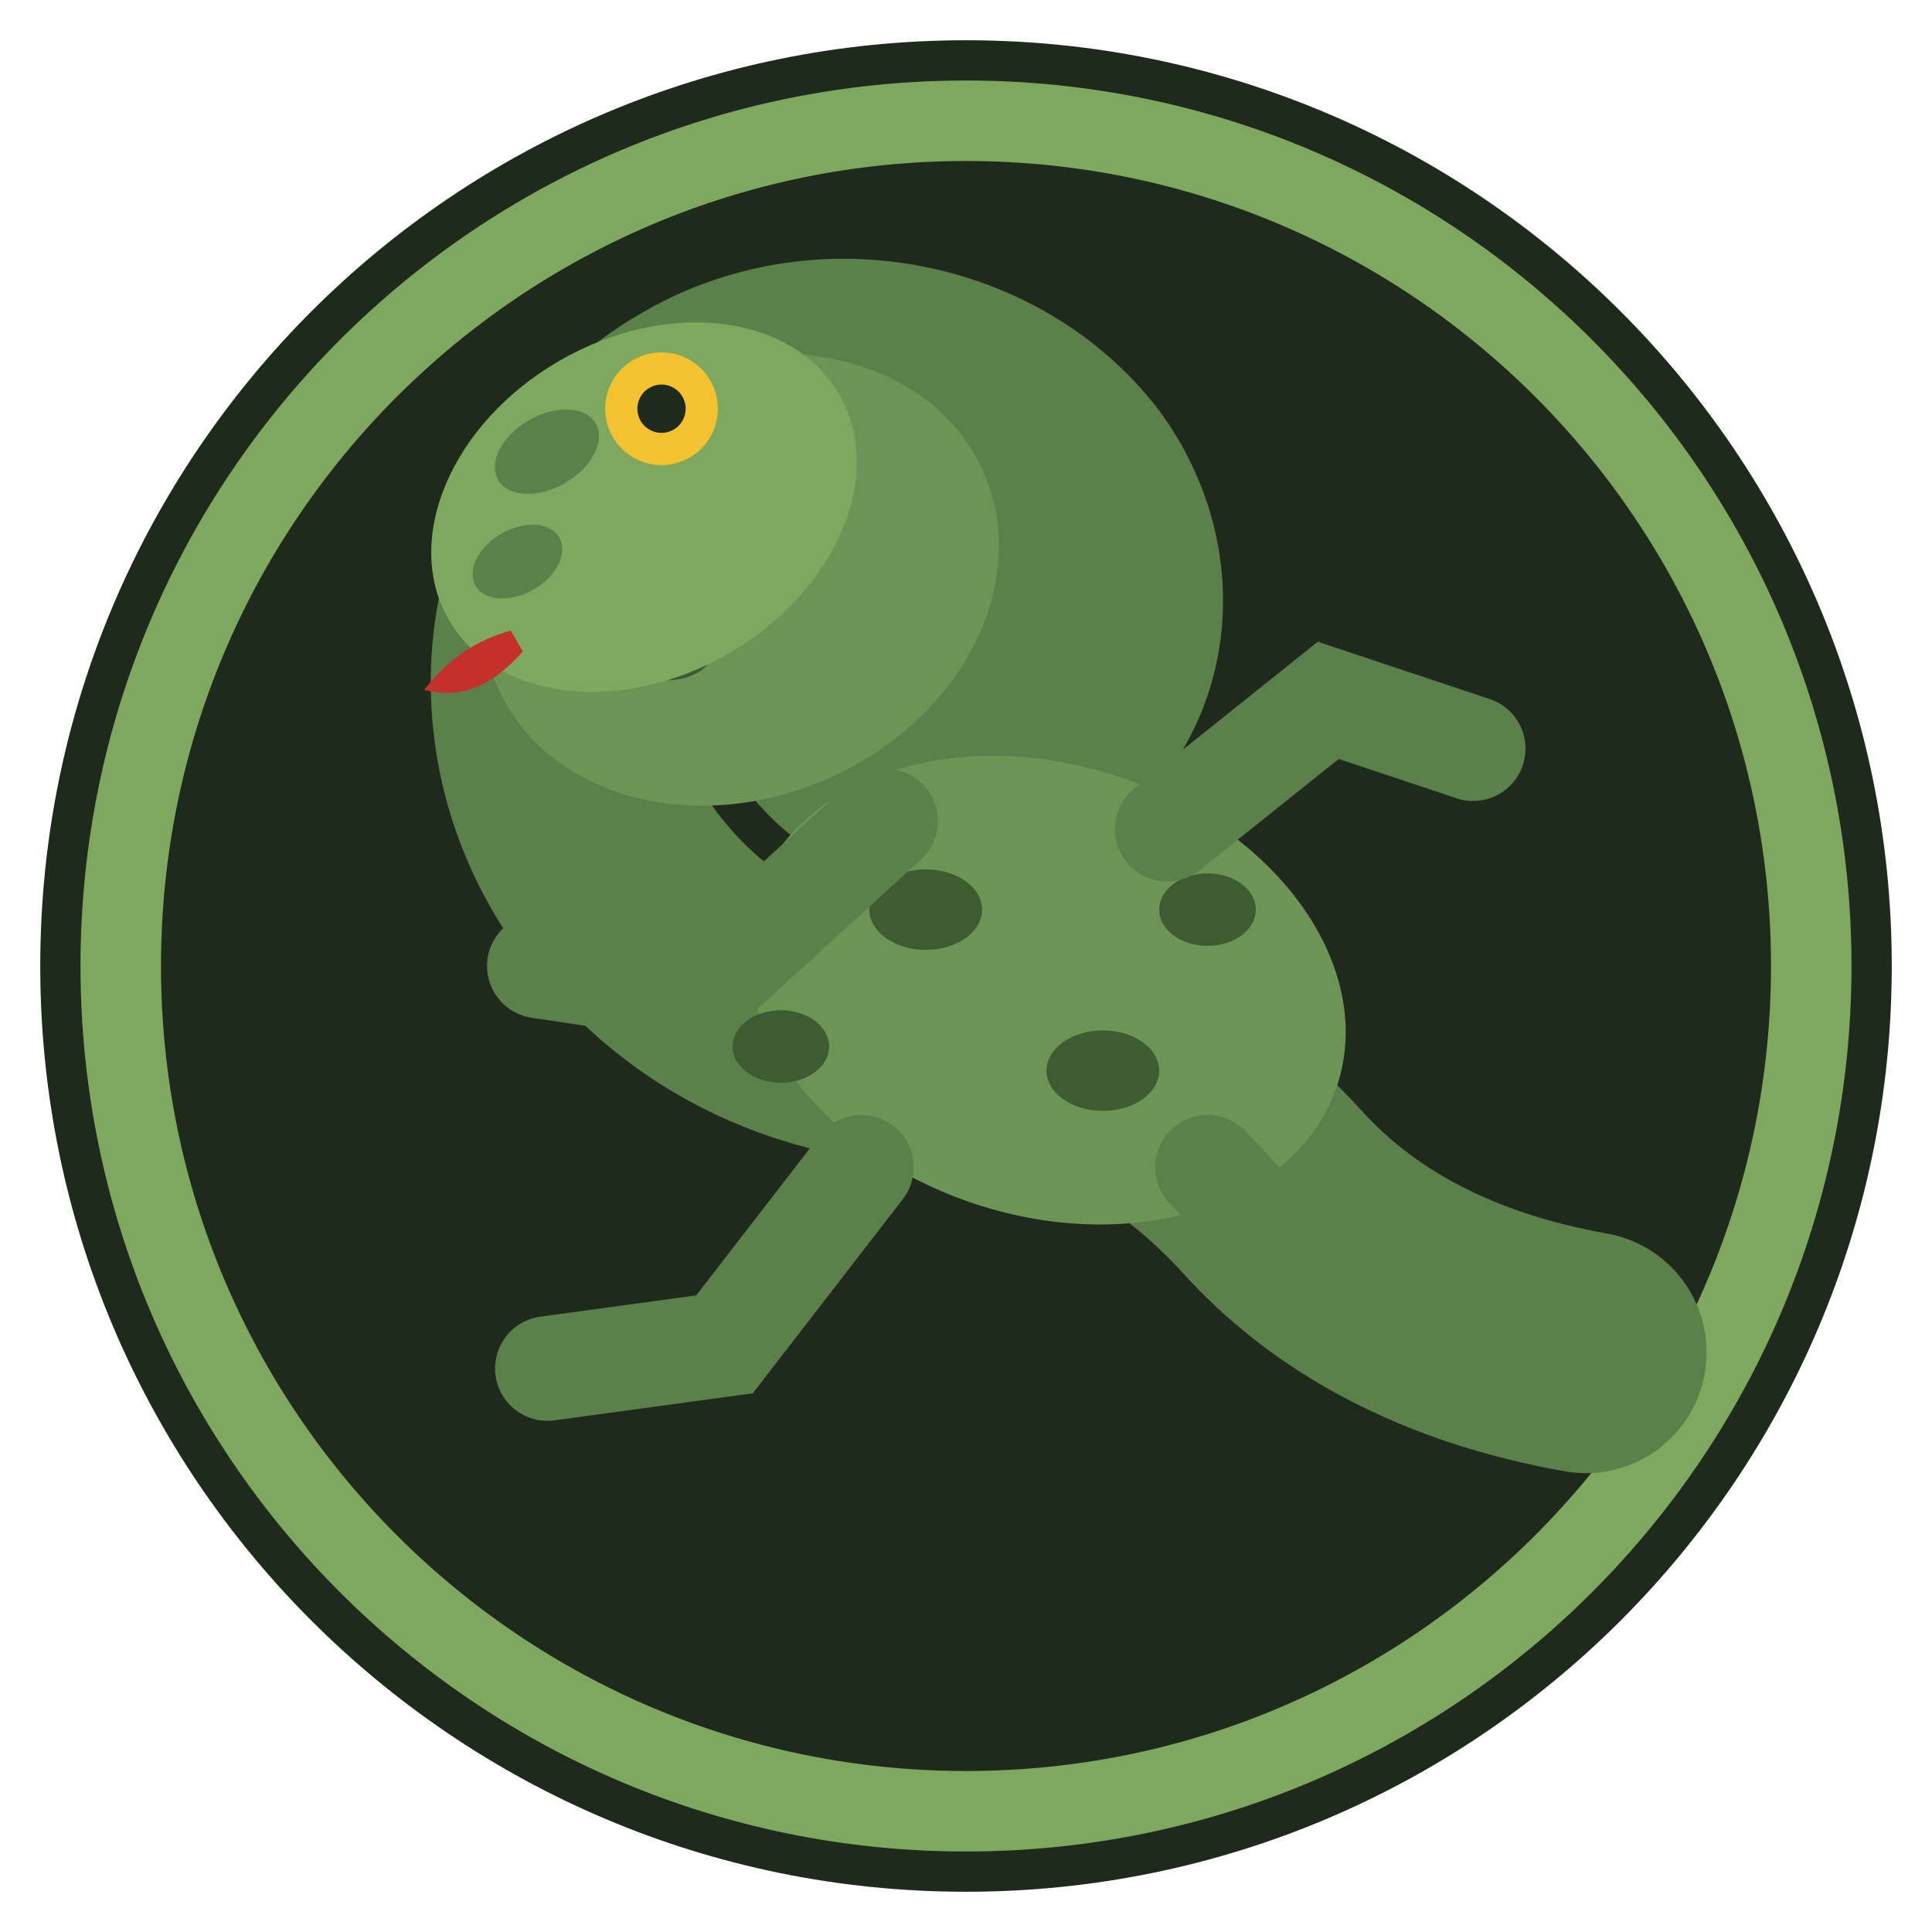
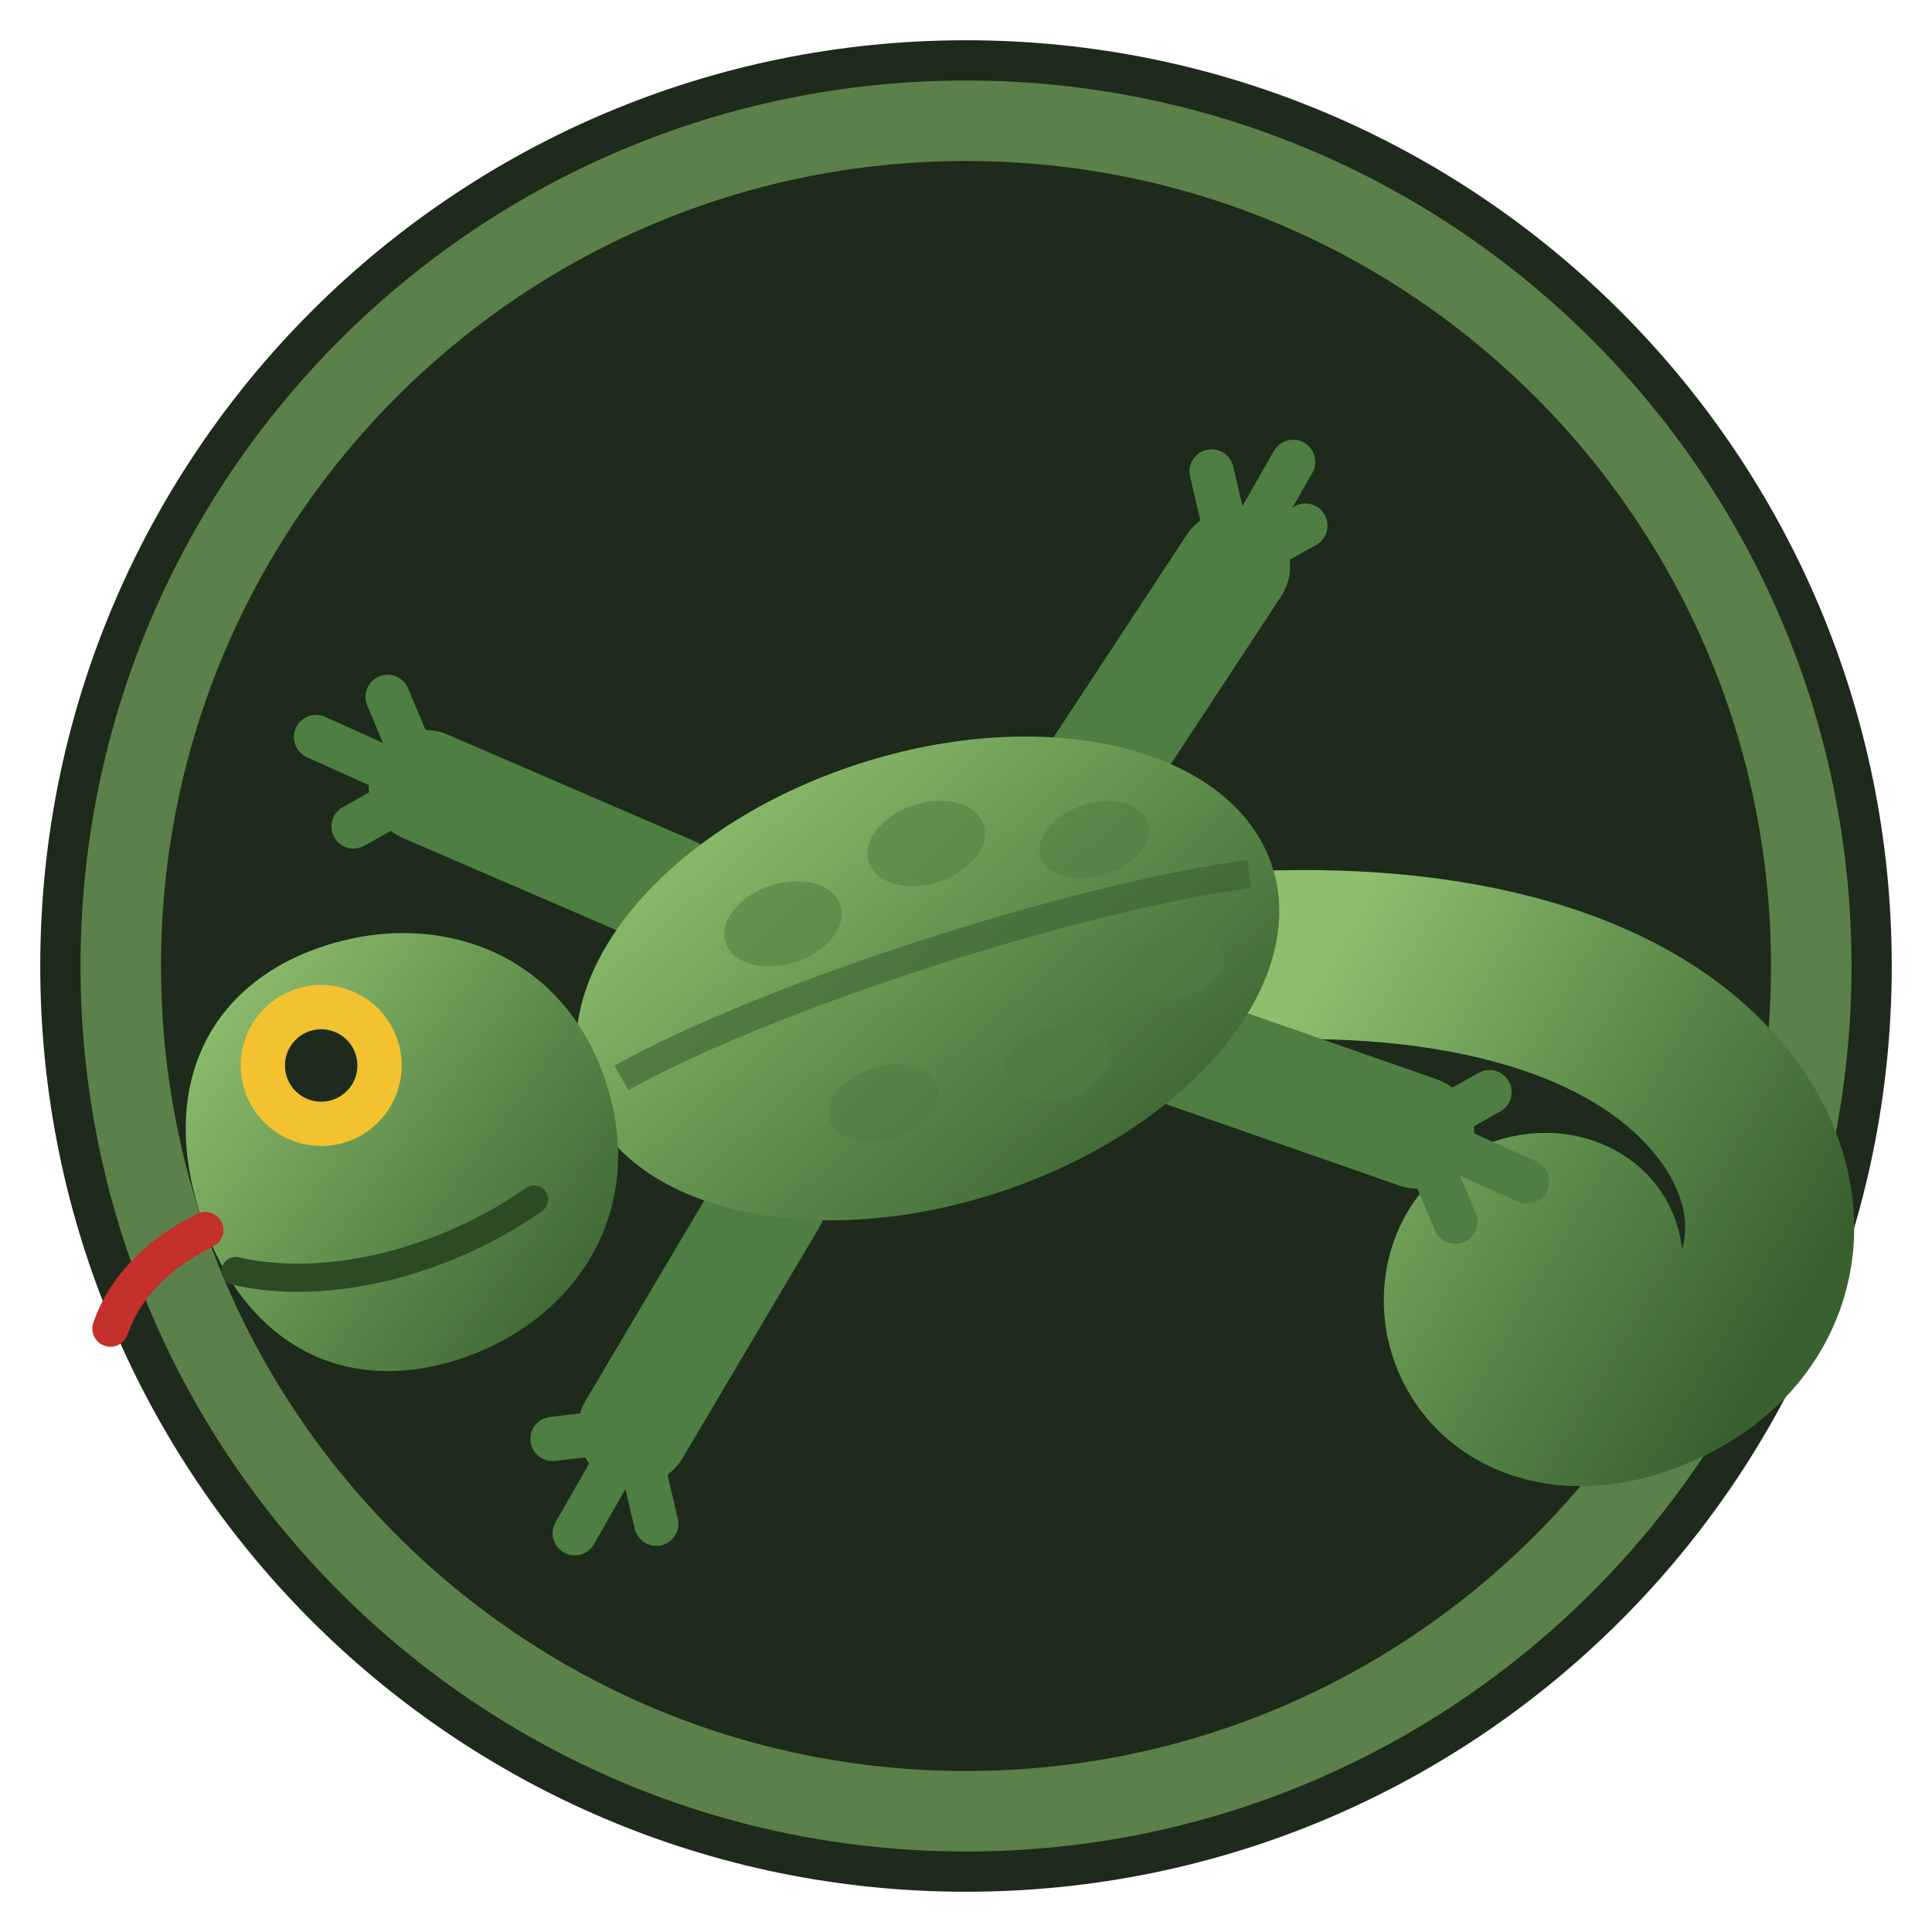
<svg xmlns="http://www.w3.org/2000/svg" viewBox="0 0 48 48" width="48" height="48" role="presentation">
+   <defs>
+     <linearGradient id="scale" x1=".2" y1="0" x2=".9" y2="1">
+       <stop offset="0%" stop-color="#8FBE6E" />
+       <stop offset="55%" stop-color="#5C8A4A" />
+       <stop offset="100%" stop-color="#3A6030" />
+     </linearGradient>
+   </defs>
  <circle cx="24" cy="24" r="23" fill="#1E2A1C" />
-   <circle cx="24" cy="24" r="21" fill="none" stroke="#7EA85E" stroke-width="2" />
-   <path d="M39.4 33.6 C36 33 33.4 31.6 31.6 29.6 C29.4 27.2 27 26 24 26            C20 26 17 24.4 15 21.4 C12.6 17.6 13.6 12.6 17.4 10.4 C20.4 8.6 24.4 9.4 26.4 12            C28 14.2 27.6 17 25.6 18.4 C24 19.6 21.8 19.2 20.8 17.6" fill="none" stroke="#5C8049" stroke-width="6" stroke-linecap="round" />
-   <ellipse cx="18.4" cy="14.4" rx="6.6" ry="5.4" fill="#6E9455" transform="rotate(-24 18.4 14.4)" />
-   <ellipse cx="26" cy="24.6" rx="7.6" ry="5.6" fill="#6E9455" transform="rotate(18 26 24.6)" />
-   <g fill="#3E5C30">
-     <ellipse cx="23" cy="22.6" rx="1.4" ry="1" />
-     <ellipse cx="27.4" cy="26.6" rx="1.4" ry="1" />
-     <ellipse cx="19.4" cy="26" rx="1.2" ry=".9" />
-     <ellipse cx="30" cy="22.6" rx="1.2" ry=".9" />
-     <ellipse cx="16.6" cy="16" rx="1.2" ry=".9" />
-   </g>
-   <g stroke="#5C8049" stroke-width="2.6" stroke-linecap="round" fill="none">
-     <path d="M22 20.4 L17.4 24.6 L13.4 24" />
-     <path d="M29 20.6 L33 17.4 L36.6 18.6" />
-     <path d="M21.4 29 L18 33.4 L13.6 34" />
-     <path d="M30 29 L33.4 32.6 L37 32.6" />
-   </g>
-   <g transform="translate(16 12.6) rotate(-30)">
-     <ellipse cx="0" cy="0" rx="5.6" ry="4.2" fill="#7EA85E" />
-     <circle cx="1.6" cy="-1.9" r="1.4" fill="#F2C230" />
-     <circle cx="1.6" cy="-1.9" r=".6" fill="#1E2A1C" />
-     <path d="M-4.4 1.6 C-5.6 2 -6.4 1.8 -7 1.2 C-6 .8 -5.2 .8 -4.4 1 Z" fill="#C4302B" />
-     <g fill="#5C8049">
-       <ellipse cx="-1.4" cy="-2.4" rx="1.4" ry=".9" />
-       <ellipse cx="-3.4" cy="-.4" rx="1.2" ry=".8" />
+   <circle cx="24" cy="24" r="21" fill="none" stroke="#5C8049" stroke-width="2" />
+   <g transform="rotate(-18 24 24)">
+     <path d="M31 26 C36 27.4 40 30 41 33.6 C41.8 36.6 40 39 37 39.2              C34.6 39.4 33 38 33.2 36.2 C33.4 34.8 34.6 34 35.8 34.4              C36.6 34.7 36.9 35.4 36.6 36" fill="none" stroke="url(#scale)" stroke-width="4.2" stroke-linecap="round" />
+     <g stroke="#4E7E42" stroke-width="2.8" stroke-linecap="round" fill="none">
+       <path d="M17.6 20 L12.6 15.6" />
+       <path d="M17.6 28 L12.6 32.4" />
+       <path d="M28.4 20.6 L33.4 16.6" />
+       <path d="M28.4 27.6 L33.4 31.4" />
    </g>
+     <g stroke="#4E7E42" stroke-width="1.1" stroke-linecap="round" fill="none">
+       <path d="M12.6 15.6 L10.4 13.6" />
+       <path d="M12.6 15.6 L10.6 16" />
+       <path d="M12.6 15.6 L12.4 13.2" />
+       <path d="M12.6 32.4 L10.4 34.4" />
+       <path d="M12.6 32.4 L10.6 32" />
+       <path d="M12.6 32.4 L12.4 34.8" />
+       <path d="M33.4 16.6 L35.6 14.6" />
+       <path d="M33.4 16.6 L35.4 16.2" />
+       <path d="M33.4 16.6 L33.6 14.2" />
+       <path d="M33.4 31.4 L35.6 33.4" />
+       <path d="M33.4 31.4 L35.4 31" />
+       <path d="M33.4 31.4 L33.6 33.8" />
+     </g>
+     <ellipse cx="23" cy="24" rx="9" ry="5.6" fill="url(#scale)" />
+     <path d="M14.6 24 C14.6 20.6 12 18.6 9 18.6 C6 18.6 4 20.6 4 24              C4 27.4 6 29.4 9 29.4 C12 29.4 14.6 27.4 14.6 24 Z" fill="url(#scale)" />
+     <g fill="#4E7E42" opacity=".55">
+       <ellipse cx="20" cy="21.6" rx="1.5" ry="1" />
+       <ellipse cx="24" cy="20.8" rx="1.5" ry="1" />
+       <ellipse cx="28" cy="22" rx="1.4" ry=".9" />
+       <ellipse cx="21" cy="26.6" rx="1.4" ry=".9" />
+       <ellipse cx="25.4" cy="27" rx="1.4" ry=".9" />
+       <ellipse cx="29" cy="25.6" rx="1.2" ry=".8" />
+     </g>
+     <path d="M15 24 C19 23.2 27 23.2 31.4 24" fill="none" stroke="#3A6030" stroke-width=".7" opacity=".6" />
+     <circle cx="8" cy="21.4" r="2" fill="#F2C230" />
+     <circle cx="8" cy="21.4" r=".9" fill="#1E2A1C" />
+     <path d="M4.4 25.6 C6.4 26.8 9.4 27 12 26.2" fill="none" stroke="#2E4A24" stroke-width=".7" stroke-linecap="round" />
+     <path d="M4 24.4 C2.6 24.6 1.6 25.2 1 26" fill="none" stroke="#C4302B" stroke-width=".9" stroke-linecap="round" />
  </g>
</svg>
